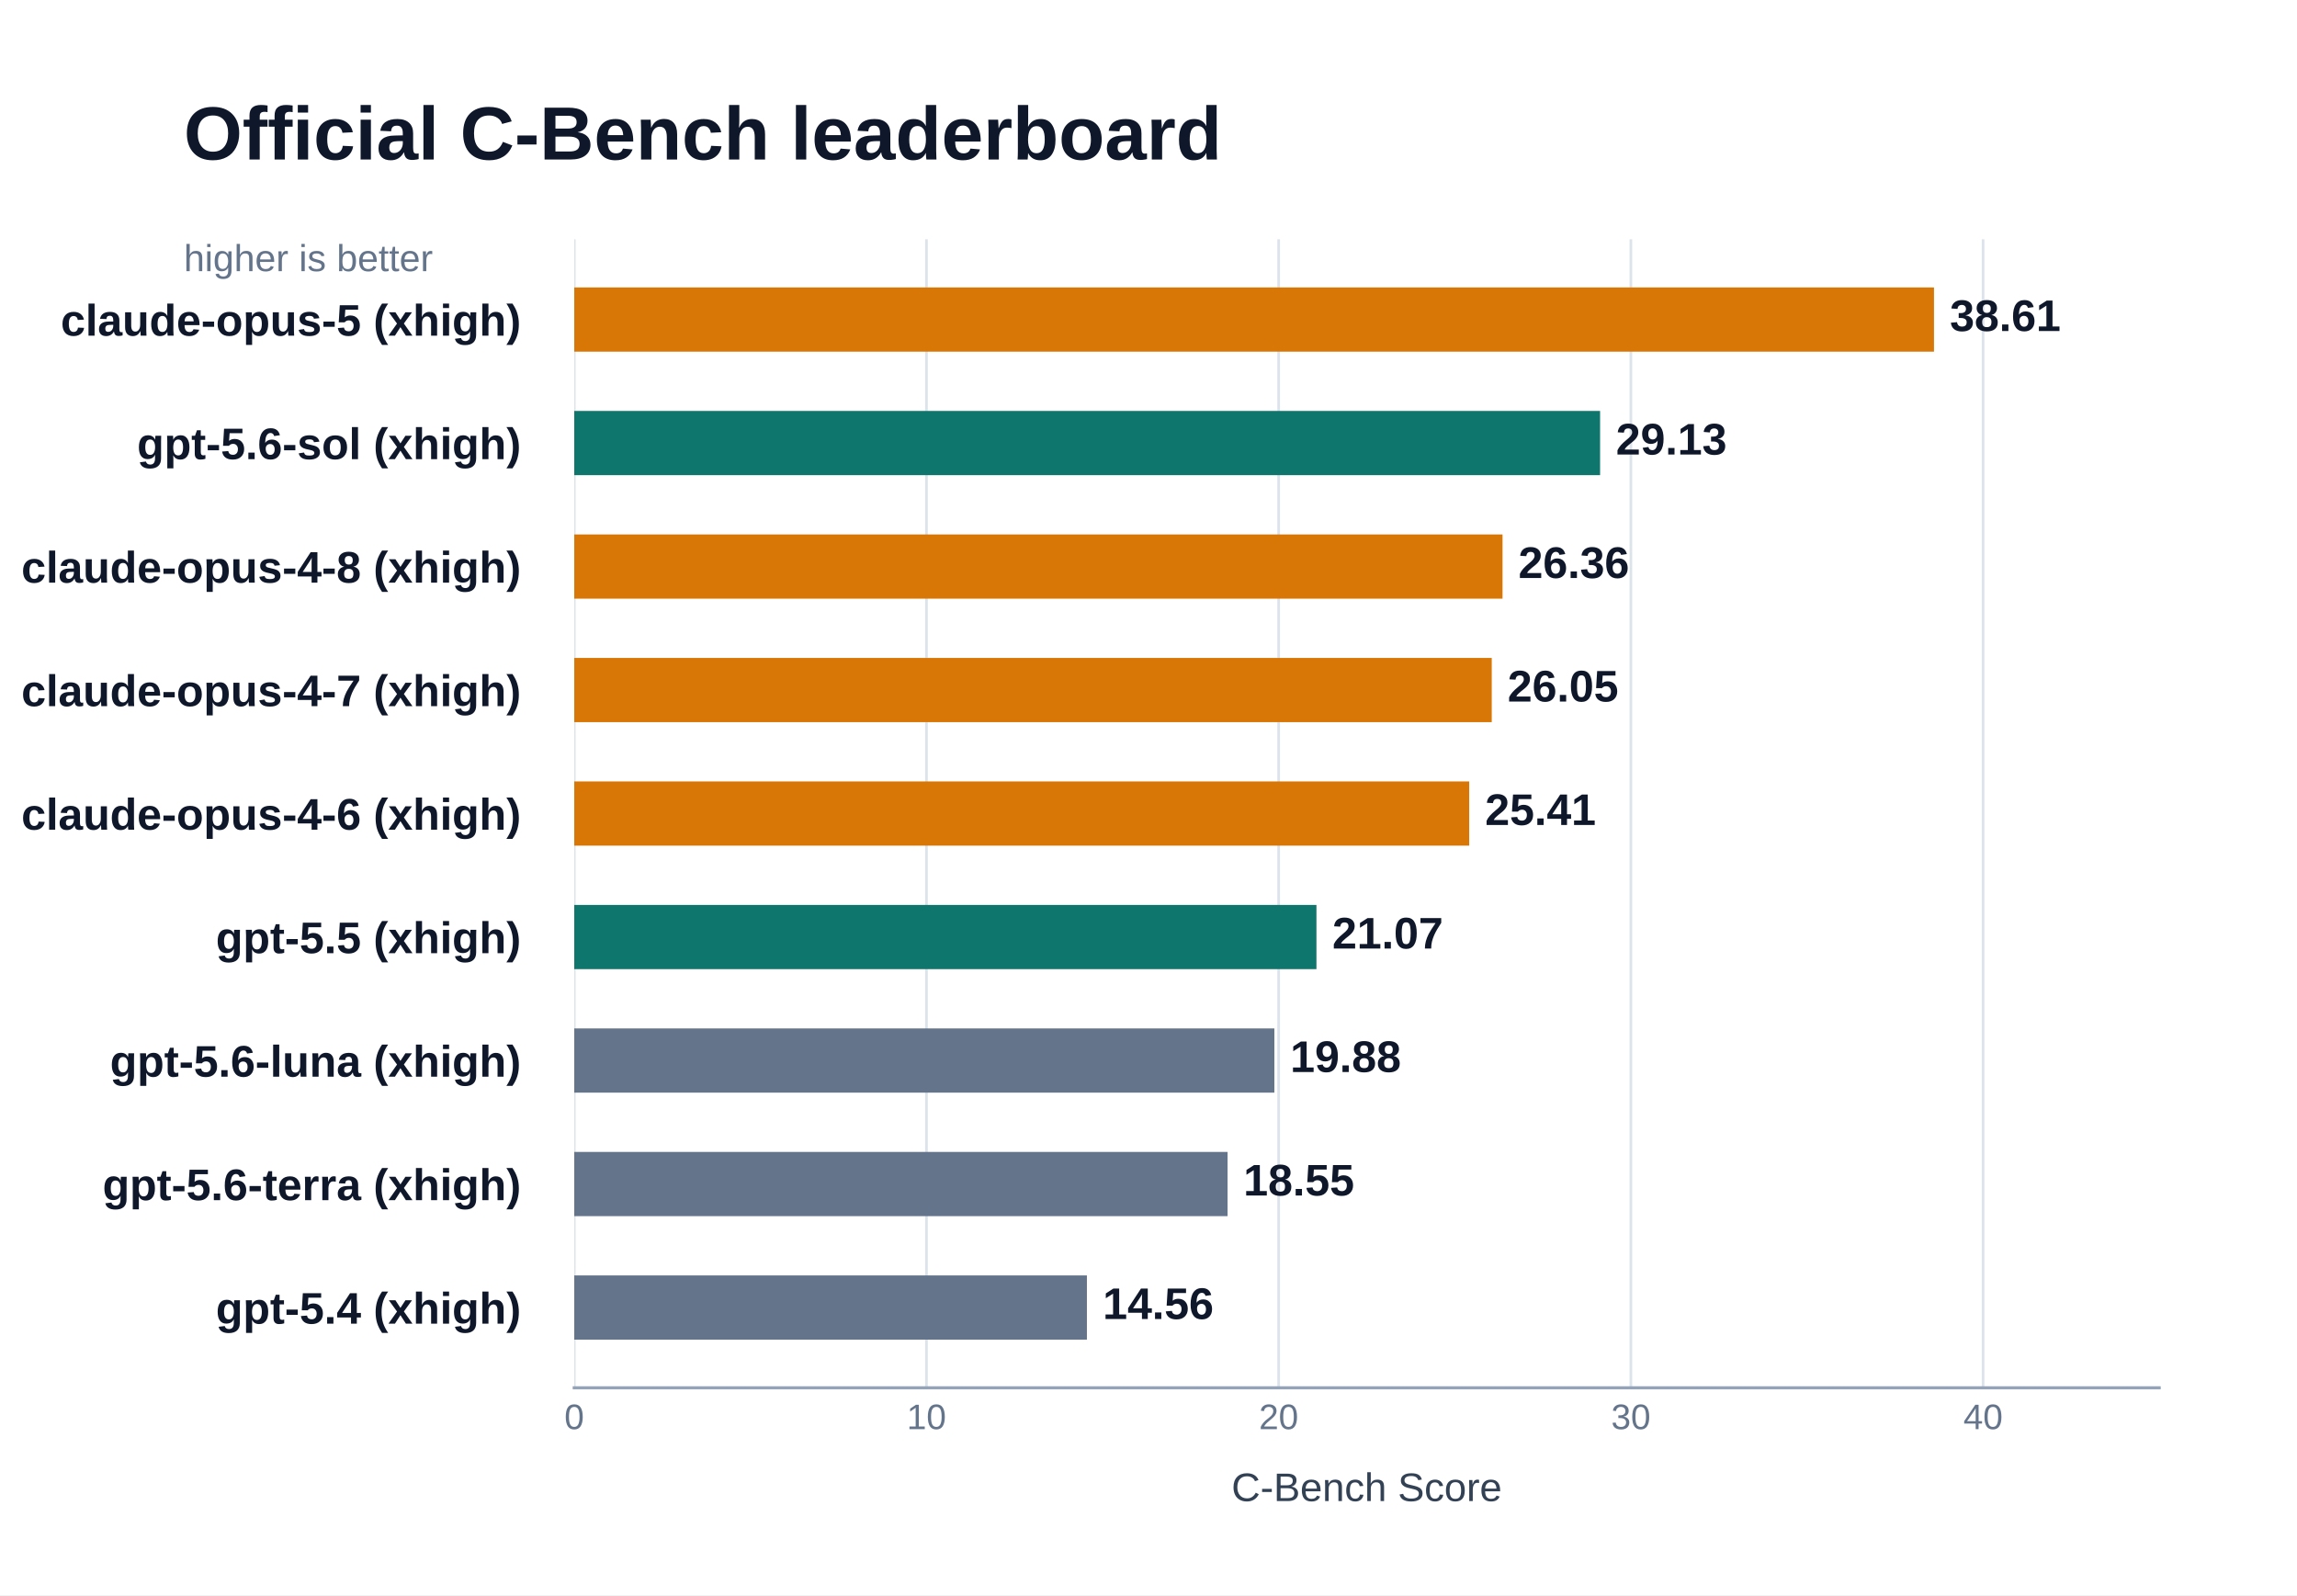
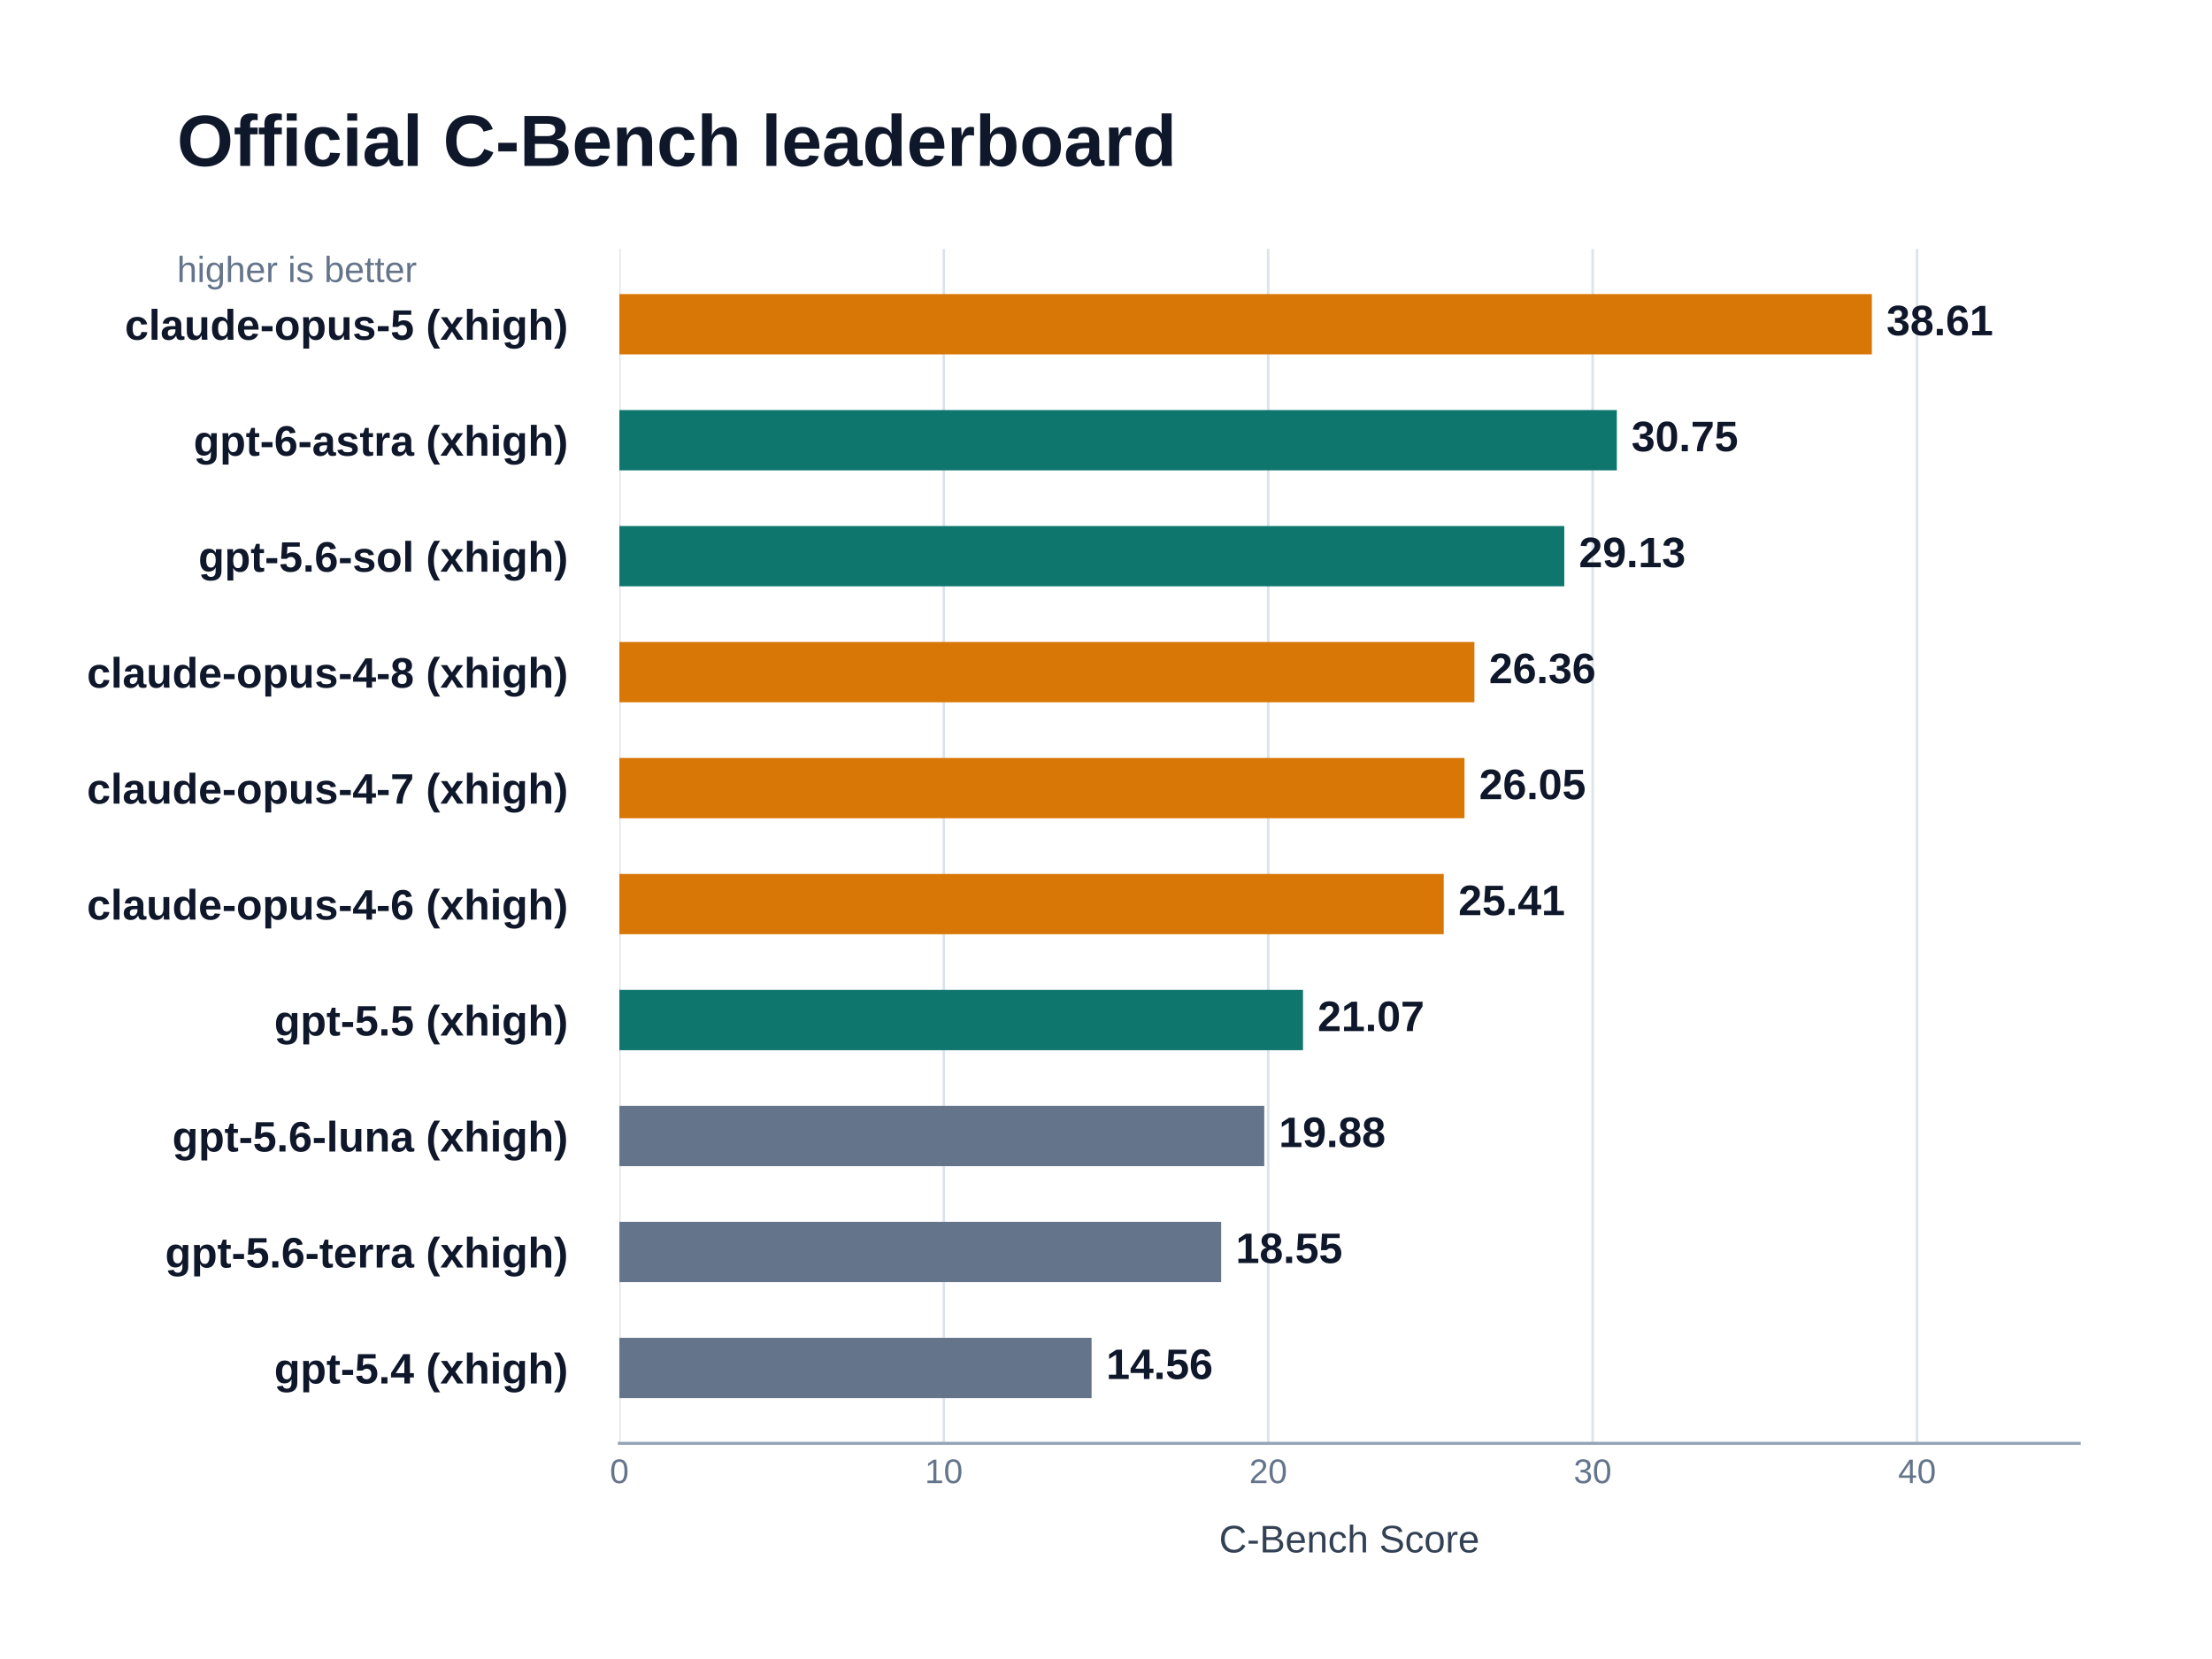
- <svg xmlns="http://www.w3.org/2000/svg" width="518.4pt" height="360pt" viewBox="0 0 518.4 360" version="1.1">
+ <svg xmlns="http://www.w3.org/2000/svg" width="518.4pt" height="388.8pt" viewBox="0 0 518.4 388.8" version="1.1">
  <defs>
    <style type="text/css">*{stroke-linejoin: round; stroke-linecap: butt}</style>
  </defs>
  <g id="figure_1">
    <g id="patch_1">
-       <path d="M 0 360 L 518.4 360 L 518.4 0 L 0 0 z " style="fill: #ffffff" />
+       <path d="M 0 388.8 L 518.4 388.8 L 518.4 0 L 0 0 z " style="fill: #ffffff" />
    </g>
    <g id="axes_1">
      <g id="patch_2">
-         <path d="M 129.6 313.2 L 487.296 313.2 L 487.296 54 L 129.6 54 z " style="fill: #ffffff" />
+         <path d="M 145.152 338.256 L 487.296 338.256 L 487.296 58.32 L 145.152 58.32 z " style="fill: #ffffff" />
      </g>
      <g id="matplotlib.axis_1">
        <g id="xtick_1">
          <g id="line2d_1">
-             <path d="M 129.6 313.2 L 129.6 54 " clip-path="url(#pd20c086126)" style="fill: none; stroke: #cbd5e1; stroke-opacity: 0.65; stroke-width: 0.6; stroke-linecap: square" />
+             <path d="M 145.152 338.256 L 145.152 58.32 " clip-path="url(#pb489361dae)" style="fill: none; stroke: #cbd5e1; stroke-opacity: 0.65; stroke-width: 0.6; stroke-linecap: square" />
          </g>
          <g id="line2d_2" />
          <g id="text_1">
-             <text style="font-size: 8px; font-family: 'Arial', 'Helvetica', 'Liberation Sans', 'DejaVu Sans', sans-serif; text-anchor: middle; fill: #64748b" x="129.6" y="322.524" transform="rotate(-0 129.6 322.5242)">0</text>
+             <text style="font-size: 8px; font-family: 'Arial', 'Helvetica', 'Liberation Sans', 'DejaVu Sans', sans-serif; text-anchor: middle; fill: #64748b" x="145.152" y="347.58" transform="rotate(-0 145.152 347.5802)">0</text>
          </g>
        </g>
        <g id="xtick_2">
          <g id="line2d_3">
-             <path d="M 209.088 313.2 L 209.088 54 " clip-path="url(#pd20c086126)" style="fill: none; stroke: #cbd5e1; stroke-opacity: 0.65; stroke-width: 0.6; stroke-linecap: square" />
+             <path d="M 221.184 338.256 L 221.184 58.32 " clip-path="url(#pb489361dae)" style="fill: none; stroke: #cbd5e1; stroke-opacity: 0.65; stroke-width: 0.6; stroke-linecap: square" />
          </g>
          <g id="line2d_4" />
          <g id="text_2">
-             <text style="font-size: 8px; font-family: 'Arial', 'Helvetica', 'Liberation Sans', 'DejaVu Sans', sans-serif; text-anchor: middle; fill: #64748b" x="209.088" y="322.524" transform="rotate(-0 209.088 322.5242)">10</text>
+             <text style="font-size: 8px; font-family: 'Arial', 'Helvetica', 'Liberation Sans', 'DejaVu Sans', sans-serif; text-anchor: middle; fill: #64748b" x="221.184" y="347.58" transform="rotate(-0 221.184 347.5802)">10</text>
          </g>
        </g>
        <g id="xtick_3">
          <g id="line2d_5">
-             <path d="M 288.576 313.2 L 288.576 54 " clip-path="url(#pd20c086126)" style="fill: none; stroke: #cbd5e1; stroke-opacity: 0.65; stroke-width: 0.6; stroke-linecap: square" />
+             <path d="M 297.216 338.256 L 297.216 58.32 " clip-path="url(#pb489361dae)" style="fill: none; stroke: #cbd5e1; stroke-opacity: 0.65; stroke-width: 0.6; stroke-linecap: square" />
          </g>
          <g id="line2d_6" />
          <g id="text_3">
-             <text style="font-size: 8px; font-family: 'Arial', 'Helvetica', 'Liberation Sans', 'DejaVu Sans', sans-serif; text-anchor: middle; fill: #64748b" x="288.576" y="322.524" transform="rotate(-0 288.576 322.5242)">20</text>
+             <text style="font-size: 8px; font-family: 'Arial', 'Helvetica', 'Liberation Sans', 'DejaVu Sans', sans-serif; text-anchor: middle; fill: #64748b" x="297.216" y="347.58" transform="rotate(-0 297.216 347.5802)">20</text>
          </g>
        </g>
        <g id="xtick_4">
          <g id="line2d_7">
-             <path d="M 368.064 313.2 L 368.064 54 " clip-path="url(#pd20c086126)" style="fill: none; stroke: #cbd5e1; stroke-opacity: 0.65; stroke-width: 0.6; stroke-linecap: square" />
+             <path d="M 373.248 338.256 L 373.248 58.32 " clip-path="url(#pb489361dae)" style="fill: none; stroke: #cbd5e1; stroke-opacity: 0.65; stroke-width: 0.6; stroke-linecap: square" />
          </g>
          <g id="line2d_8" />
          <g id="text_4">
-             <text style="font-size: 8px; font-family: 'Arial', 'Helvetica', 'Liberation Sans', 'DejaVu Sans', sans-serif; text-anchor: middle; fill: #64748b" x="368.064" y="322.524" transform="rotate(-0 368.064 322.5242)">30</text>
+             <text style="font-size: 8px; font-family: 'Arial', 'Helvetica', 'Liberation Sans', 'DejaVu Sans', sans-serif; text-anchor: middle; fill: #64748b" x="373.248" y="347.58" transform="rotate(-0 373.248 347.5802)">30</text>
          </g>
        </g>
        <g id="xtick_5">
          <g id="line2d_9">
-             <path d="M 447.552 313.2 L 447.552 54 " clip-path="url(#pd20c086126)" style="fill: none; stroke: #cbd5e1; stroke-opacity: 0.65; stroke-width: 0.6; stroke-linecap: square" />
+             <path d="M 449.28 338.256 L 449.28 58.32 " clip-path="url(#pb489361dae)" style="fill: none; stroke: #cbd5e1; stroke-opacity: 0.65; stroke-width: 0.6; stroke-linecap: square" />
          </g>
          <g id="line2d_10" />
          <g id="text_5">
-             <text style="font-size: 8px; font-family: 'Arial', 'Helvetica', 'Liberation Sans', 'DejaVu Sans', sans-serif; text-anchor: middle; fill: #64748b" x="447.552" y="322.524" transform="rotate(-0 447.552 322.5242)">40</text>
+             <text style="font-size: 8px; font-family: 'Arial', 'Helvetica', 'Liberation Sans', 'DejaVu Sans', sans-serif; text-anchor: middle; fill: #64748b" x="449.28" y="347.58" transform="rotate(-0 449.28 347.5802)">40</text>
          </g>
        </g>
        <g id="text_6">
-           <text style="font-size: 9px; font-family: 'Arial', 'Helvetica', 'Liberation Sans', 'DejaVu Sans', sans-serif; text-anchor: middle; fill: #334155" x="308.448" y="338.76" transform="rotate(-0 308.448 338.7601)">C-Bench Score</text>
+           <text style="font-size: 9px; font-family: 'Arial', 'Helvetica', 'Liberation Sans', 'DejaVu Sans', sans-serif; text-anchor: middle; fill: #334155" x="316.224" y="363.816" transform="rotate(-0 316.224 363.8161)">C-Bench Score</text>
        </g>
      </g>
      <g id="matplotlib.axis_2">
        <g id="ytick_1">
          <g id="line2d_11" />
          <g id="text_7">
-             <text style="font-weight: 700; font-size: 10px; font-family: 'Arial', 'Helvetica', 'Liberation Sans', 'DejaVu Sans', sans-serif; text-anchor: end; fill: #0f172a" x="117.6" y="75.756" transform="rotate(-0 117.6 75.75627)">claude-opus-5 (xhigh)</text>
+             <text style="font-weight: 700; font-size: 10px; font-family: 'Arial', 'Helvetica', 'Liberation Sans', 'DejaVu Sans', sans-serif; text-anchor: end; fill: #0f172a" x="133.152" y="79.626" transform="rotate(-0 133.152 79.626)">claude-opus-5 (xhigh)</text>
          </g>
        </g>
        <g id="ytick_2">
          <g id="line2d_12" />
          <g id="text_8">
-             <text style="font-weight: 700; font-size: 10px; font-family: 'Arial', 'Helvetica', 'Liberation Sans', 'DejaVu Sans', sans-serif; text-anchor: end; fill: #0f172a" x="117.6" y="103.627" transform="rotate(-0 117.6 103.6272)">gpt-5.6-sol (xhigh)</text>
+             <text style="font-weight: 700; font-size: 10px; font-family: 'Arial', 'Helvetica', 'Liberation Sans', 'DejaVu Sans', sans-serif; text-anchor: end; fill: #0f172a" x="133.152" y="106.804" transform="rotate(-0 133.152 106.8043)">gpt-6-astra (xhigh)</text>
          </g>
        </g>
        <g id="ytick_3">
          <g id="line2d_13" />
          <g id="text_9">
-             <text style="font-weight: 700; font-size: 10px; font-family: 'Arial', 'Helvetica', 'Liberation Sans', 'DejaVu Sans', sans-serif; text-anchor: end; fill: #0f172a" x="117.6" y="131.498" transform="rotate(-0 117.6 131.4982)">claude-opus-4-8 (xhigh)</text>
+             <text style="font-weight: 700; font-size: 10px; font-family: 'Arial', 'Helvetica', 'Liberation Sans', 'DejaVu Sans', sans-serif; text-anchor: end; fill: #0f172a" x="133.152" y="133.983" transform="rotate(-0 133.152 133.9825)">gpt-5.6-sol (xhigh)</text>
          </g>
        </g>
        <g id="ytick_4">
          <g id="line2d_14" />
          <g id="text_10">
-             <text style="font-weight: 700; font-size: 10px; font-family: 'Arial', 'Helvetica', 'Liberation Sans', 'DejaVu Sans', sans-serif; text-anchor: end; fill: #0f172a" x="117.6" y="159.369" transform="rotate(-0 117.6 159.3692)">claude-opus-4-7 (xhigh)</text>
+             <text style="font-weight: 700; font-size: 10px; font-family: 'Arial', 'Helvetica', 'Liberation Sans', 'DejaVu Sans', sans-serif; text-anchor: end; fill: #0f172a" x="133.152" y="161.161" transform="rotate(-0 133.152 161.1608)">claude-opus-4-8 (xhigh)</text>
          </g>
        </g>
        <g id="ytick_5">
          <g id="line2d_15" />
          <g id="text_11">
-             <text style="font-weight: 700; font-size: 10px; font-family: 'Arial', 'Helvetica', 'Liberation Sans', 'DejaVu Sans', sans-serif; text-anchor: end; fill: #0f172a" x="117.6" y="187.24" transform="rotate(-0 117.6 187.2401)">claude-opus-4-6 (xhigh)</text>
+             <text style="font-weight: 700; font-size: 10px; font-family: 'Arial', 'Helvetica', 'Liberation Sans', 'DejaVu Sans', sans-serif; text-anchor: end; fill: #0f172a" x="133.152" y="188.339" transform="rotate(-0 133.152 188.339)">claude-opus-4-7 (xhigh)</text>
          </g>
        </g>
        <g id="ytick_6">
          <g id="line2d_16" />
          <g id="text_12">
-             <text style="font-weight: 700; font-size: 10px; font-family: 'Arial', 'Helvetica', 'Liberation Sans', 'DejaVu Sans', sans-serif; text-anchor: end; fill: #0f172a" x="117.6" y="215.111" transform="rotate(-0 117.6 215.1111)">gpt-5.5 (xhigh)</text>
+             <text style="font-weight: 700; font-size: 10px; font-family: 'Arial', 'Helvetica', 'Liberation Sans', 'DejaVu Sans', sans-serif; text-anchor: end; fill: #0f172a" x="133.152" y="215.517" transform="rotate(-0 133.152 215.5173)">claude-opus-4-6 (xhigh)</text>
          </g>
        </g>
        <g id="ytick_7">
          <g id="line2d_17" />
          <g id="text_13">
-             <text style="font-weight: 700; font-size: 10px; font-family: 'Arial', 'Helvetica', 'Liberation Sans', 'DejaVu Sans', sans-serif; text-anchor: end; fill: #0f172a" x="117.6" y="242.982" transform="rotate(-0 117.6 242.9821)">gpt-5.6-luna (xhigh)</text>
+             <text style="font-weight: 700; font-size: 10px; font-family: 'Arial', 'Helvetica', 'Liberation Sans', 'DejaVu Sans', sans-serif; text-anchor: end; fill: #0f172a" x="133.152" y="242.696" transform="rotate(-0 133.152 242.6955)">gpt-5.5 (xhigh)</text>
          </g>
        </g>
        <g id="ytick_8">
          <g id="line2d_18" />
          <g id="text_14">
-             <text style="font-weight: 700; font-size: 10px; font-family: 'Arial', 'Helvetica', 'Liberation Sans', 'DejaVu Sans', sans-serif; text-anchor: end; fill: #0f172a" x="117.6" y="270.853" transform="rotate(-0 117.6 270.853)">gpt-5.6-terra (xhigh)</text>
+             <text style="font-weight: 700; font-size: 10px; font-family: 'Arial', 'Helvetica', 'Liberation Sans', 'DejaVu Sans', sans-serif; text-anchor: end; fill: #0f172a" x="133.152" y="269.874" transform="rotate(-0 133.152 269.8738)">gpt-5.6-luna (xhigh)</text>
          </g>
        </g>
        <g id="ytick_9">
          <g id="line2d_19" />
          <g id="text_15">
-             <text style="font-weight: 700; font-size: 10px; font-family: 'Arial', 'Helvetica', 'Liberation Sans', 'DejaVu Sans', sans-serif; text-anchor: end; fill: #0f172a" x="117.6" y="298.724" transform="rotate(-0 117.6 298.724)">gpt-5.4 (xhigh)</text>
+             <text style="font-weight: 700; font-size: 10px; font-family: 'Arial', 'Helvetica', 'Liberation Sans', 'DejaVu Sans', sans-serif; text-anchor: end; fill: #0f172a" x="133.152" y="297.052" transform="rotate(-0 133.152 297.052)">gpt-5.6-terra (xhigh)</text>
+           </g>
+         </g>
+         <g id="ytick_10">
+           <g id="line2d_20" />
+           <g id="text_16">
+             <text style="font-weight: 700; font-size: 10px; font-family: 'Arial', 'Helvetica', 'Liberation Sans', 'DejaVu Sans', sans-serif; text-anchor: end; fill: #0f172a" x="133.152" y="324.23" transform="rotate(-0 133.152 324.2303)">gpt-5.4 (xhigh)</text>
          </g>
        </g>
      </g>
      <g id="patch_3">
-         <path d="M 129.6 79.363 L 436.473 79.363 L 436.473 64.87 L 129.6 64.87 z " clip-path="url(#pd20c086126)" style="fill: #d97706" />
+         <path d="M 145.152 83.052 L 438.683 83.052 L 438.683 68.92 L 145.152 68.92 z " clip-path="url(#pb489361dae)" style="fill: #d97706" />
      </g>
      <g id="patch_4">
-         <path d="M 129.6 107.234 L 361.117 107.234 L 361.117 92.741 L 129.6 92.741 z " clip-path="url(#pd20c086126)" style="fill: #0f766e" />
+         <path d="M 145.152 110.23 L 378.916 110.23 L 378.916 96.098 L 145.152 96.098 z " clip-path="url(#pb489361dae)" style="fill: #0f766e" />
      </g>
      <g id="patch_5">
-         <path d="M 129.6 135.105 L 339.098 135.105 L 339.098 120.612 L 129.6 120.612 z " clip-path="url(#pd20c086126)" style="fill: #d97706" />
+         <path d="M 145.152 137.409 L 366.603 137.409 L 366.603 123.276 L 145.152 123.276 z " clip-path="url(#pb489361dae)" style="fill: #0f766e" />
      </g>
      <g id="patch_6">
-         <path d="M 129.6 162.975 L 336.665 162.975 L 336.665 148.483 L 129.6 148.483 z " clip-path="url(#pd20c086126)" style="fill: #d97706" />
+         <path d="M 145.152 164.587 L 345.541 164.587 L 345.541 150.454 L 145.152 150.454 z " clip-path="url(#pb489361dae)" style="fill: #d97706" />
      </g>
      <g id="patch_7">
-         <path d="M 129.6 190.846 L 331.581 190.846 L 331.581 176.354 L 129.6 176.354 z " clip-path="url(#pd20c086126)" style="fill: #d97706" />
+         <path d="M 145.152 191.765 L 343.214 191.765 L 343.214 177.633 L 145.152 177.633 z " clip-path="url(#pb489361dae)" style="fill: #d97706" />
      </g>
      <g id="patch_8">
-         <path d="M 129.6 218.717 L 297.102 218.717 L 297.102 204.225 L 129.6 204.225 z " clip-path="url(#pd20c086126)" style="fill: #0f766e" />
+         <path d="M 145.152 218.943 L 338.351 218.943 L 338.351 204.811 L 145.152 204.811 z " clip-path="url(#pb489361dae)" style="fill: #d97706" />
      </g>
      <g id="patch_9">
-         <path d="M 129.6 246.588 L 287.607 246.588 L 287.607 232.095 L 129.6 232.095 z " clip-path="url(#pd20c086126)" style="fill: #64748b" />
+         <path d="M 145.152 246.122 L 305.371 246.122 L 305.371 231.989 L 145.152 231.989 z " clip-path="url(#pb489361dae)" style="fill: #0f766e" />
      </g>
      <g id="patch_10">
-         <path d="M 129.6 274.459 L 277.045 274.459 L 277.045 259.966 L 129.6 259.966 z " clip-path="url(#pd20c086126)" style="fill: #64748b" />
+         <path d="M 145.152 273.3 L 296.289 273.3 L 296.289 259.167 L 145.152 259.167 z " clip-path="url(#pb489361dae)" style="fill: #64748b" />
      </g>
      <g id="patch_11">
-         <path d="M 129.6 302.33 L 245.301 302.33 L 245.301 287.837 L 129.6 287.837 z " clip-path="url(#pd20c086126)" style="fill: #64748b" />
+         <path d="M 145.152 300.478 L 286.186 300.478 L 286.186 286.346 L 145.152 286.346 z " clip-path="url(#pb489361dae)" style="fill: #64748b" />
      </g>
      <g id="patch_12">
-         <path d="M 129.6 313.2 L 487.296 313.2 " style="fill: none; stroke: #94a3b8; stroke-width: 0.7; stroke-linejoin: miter; stroke-linecap: square" />
-       </g>
-       <g id="text_16">
-         <text style="font-weight: 700; font-size: 10px; font-family: 'Arial', 'Helvetica', 'Liberation Sans', 'DejaVu Sans', sans-serif; text-anchor: start; fill: #0f172a" x="440.05" y="74.704" transform="rotate(-0 440.0501 74.70402)">38.61</text>
+         <path d="M 145.152 327.656 L 255.823 327.656 L 255.823 313.524 L 145.152 313.524 z " clip-path="url(#pb489361dae)" style="fill: #64748b" />
+       </g>
+       <g id="patch_13">
+         <path d="M 145.152 338.256 L 487.296 338.256 " style="fill: none; stroke: #94a3b8; stroke-width: 0.7; stroke-linejoin: miter; stroke-linecap: square" />
      </g>
      <g id="text_17">
-         <text style="font-weight: 700; font-size: 10px; font-family: 'Arial', 'Helvetica', 'Liberation Sans', 'DejaVu Sans', sans-serif; text-anchor: start; fill: #0f172a" x="364.694" y="102.575" transform="rotate(-0 364.6939 102.575)">29.13</text>
+         <text style="font-weight: 700; font-size: 10px; font-family: 'Arial', 'Helvetica', 'Liberation Sans', 'DejaVu Sans', sans-serif; text-anchor: start; fill: #0f172a" x="442.104" y="78.574" transform="rotate(-0 442.1043 78.57376)">38.61</text>
      </g>
      <g id="text_18">
-         <text style="font-weight: 700; font-size: 10px; font-family: 'Arial', 'Helvetica', 'Liberation Sans', 'DejaVu Sans', sans-serif; text-anchor: start; fill: #0f172a" x="342.675" y="130.446" transform="rotate(-0 342.675 130.446)">26.36</text>
+         <text style="font-weight: 700; font-size: 10px; font-family: 'Arial', 'Helvetica', 'Liberation Sans', 'DejaVu Sans', sans-serif; text-anchor: start; fill: #0f172a" x="382.338" y="105.752" transform="rotate(-0 382.3378 105.752)">30.75</text>
      </g>
      <g id="text_19">
-         <text style="font-weight: 700; font-size: 10px; font-family: 'Arial', 'Helvetica', 'Liberation Sans', 'DejaVu Sans', sans-serif; text-anchor: start; fill: #0f172a" x="340.242" y="158.317" transform="rotate(-0 340.2422 158.3169)">26.05</text>
+         <text style="font-weight: 700; font-size: 10px; font-family: 'Arial', 'Helvetica', 'Liberation Sans', 'DejaVu Sans', sans-serif; text-anchor: start; fill: #0f172a" x="370.024" y="132.93" transform="rotate(-0 370.0244 132.9303)">29.13</text>
      </g>
      <g id="text_20">
-         <text style="font-weight: 700; font-size: 10px; font-family: 'Arial', 'Helvetica', 'Liberation Sans', 'DejaVu Sans', sans-serif; text-anchor: start; fill: #0f172a" x="335.158" y="186.188" transform="rotate(-0 335.1581 186.1879)">25.41</text>
+         <text style="font-weight: 700; font-size: 10px; font-family: 'Arial', 'Helvetica', 'Liberation Sans', 'DejaVu Sans', sans-serif; text-anchor: start; fill: #0f172a" x="348.963" y="160.109" transform="rotate(-0 348.9629 160.1085)">26.36</text>
      </g>
      <g id="text_21">
-         <text style="font-weight: 700; font-size: 10px; font-family: 'Arial', 'Helvetica', 'Liberation Sans', 'DejaVu Sans', sans-serif; text-anchor: start; fill: #0f172a" x="300.679" y="214.059" transform="rotate(-0 300.6788 214.0589)">21.07</text>
+         <text style="font-weight: 700; font-size: 10px; font-family: 'Arial', 'Helvetica', 'Liberation Sans', 'DejaVu Sans', sans-serif; text-anchor: start; fill: #0f172a" x="346.636" y="187.287" transform="rotate(-0 346.6359 187.2868)">26.05</text>
      </g>
      <g id="text_22">
-         <text style="font-weight: 700; font-size: 10px; font-family: 'Arial', 'Helvetica', 'Liberation Sans', 'DejaVu Sans', sans-serif; text-anchor: start; fill: #0f172a" x="291.184" y="241.93" transform="rotate(-0 291.1837 241.9298)">19.88</text>
+         <text style="font-weight: 700; font-size: 10px; font-family: 'Arial', 'Helvetica', 'Liberation Sans', 'DejaVu Sans', sans-serif; text-anchor: start; fill: #0f172a" x="341.773" y="214.465" transform="rotate(-0 341.7728 214.465)">25.41</text>
      </g>
      <g id="text_23">
-         <text style="font-weight: 700; font-size: 10px; font-family: 'Arial', 'Helvetica', 'Liberation Sans', 'DejaVu Sans', sans-serif; text-anchor: start; fill: #0f172a" x="280.622" y="269.801" transform="rotate(-0 280.6217 269.8008)">18.55</text>
+         <text style="font-weight: 700; font-size: 10px; font-family: 'Arial', 'Helvetica', 'Liberation Sans', 'DejaVu Sans', sans-serif; text-anchor: start; fill: #0f172a" x="308.793" y="241.643" transform="rotate(-0 308.7926 241.6433)">21.07</text>
      </g>
      <g id="text_24">
-         <text style="font-weight: 700; font-size: 10px; font-family: 'Arial', 'Helvetica', 'Liberation Sans', 'DejaVu Sans', sans-serif; text-anchor: start; fill: #0f172a" x="248.878" y="297.672" transform="rotate(-0 248.8782 297.6718)">14.56</text>
-       </g>
-     </g>
-     <g id="text_25">
-       <text style="font-weight: 700; font-size: 17px; font-family: 'Arial', 'Helvetica', 'Liberation Sans', 'DejaVu Sans', sans-serif; text-anchor: start; fill: #0f172a" x="41.472" y="36" transform="rotate(-0 41.472 36)">Official C-Bench leaderboard</text>
-     </g>
-     <g id="text_26">
-       <text style="font-size: 8.5px; font-family: 'Arial', 'Helvetica', 'Liberation Sans', 'DejaVu Sans', sans-serif; text-anchor: start; fill: #64748b" x="41.472" y="61.2" transform="rotate(-0 41.472 61.2)">higher is better</text>
+         <text style="font-weight: 700; font-size: 10px; font-family: 'Arial', 'Helvetica', 'Liberation Sans', 'DejaVu Sans', sans-serif; text-anchor: start; fill: #0f172a" x="299.71" y="268.822" transform="rotate(-0 299.7104 268.8215)">19.88</text>
+       </g>
+       <g id="text_25">
+         <text style="font-weight: 700; font-size: 10px; font-family: 'Arial', 'Helvetica', 'Liberation Sans', 'DejaVu Sans', sans-serif; text-anchor: start; fill: #0f172a" x="289.607" y="296" transform="rotate(-0 289.6075 295.9998)">18.55</text>
+       </g>
+       <g id="text_26">
+         <text style="font-weight: 700; font-size: 10px; font-family: 'Arial', 'Helvetica', 'Liberation Sans', 'DejaVu Sans', sans-serif; text-anchor: start; fill: #0f172a" x="259.244" y="323.178" transform="rotate(-0 259.2442 323.178)">14.56</text>
+       </g>
+     </g>
+     <g id="text_27">
+       <text style="font-weight: 700; font-size: 17px; font-family: 'Arial', 'Helvetica', 'Liberation Sans', 'DejaVu Sans', sans-serif; text-anchor: start; fill: #0f172a" x="41.472" y="38.88" transform="rotate(-0 41.472 38.88)">Official C-Bench leaderboard</text>
+     </g>
+     <g id="text_28">
+       <text style="font-size: 8.5px; font-family: 'Arial', 'Helvetica', 'Liberation Sans', 'DejaVu Sans', sans-serif; text-anchor: start; fill: #64748b" x="41.472" y="66.096" transform="rotate(-0 41.472 66.096)">higher is better</text>
    </g>
  </g>
  <defs>
-     <clipPath id="pd20c086126">
-       <rect x="129.6" y="54" width="357.696" height="259.2" />
+     <clipPath id="pb489361dae">
+       <rect x="145.152" y="58.32" width="342.144" height="279.936" />
    </clipPath>
  </defs>
</svg>
